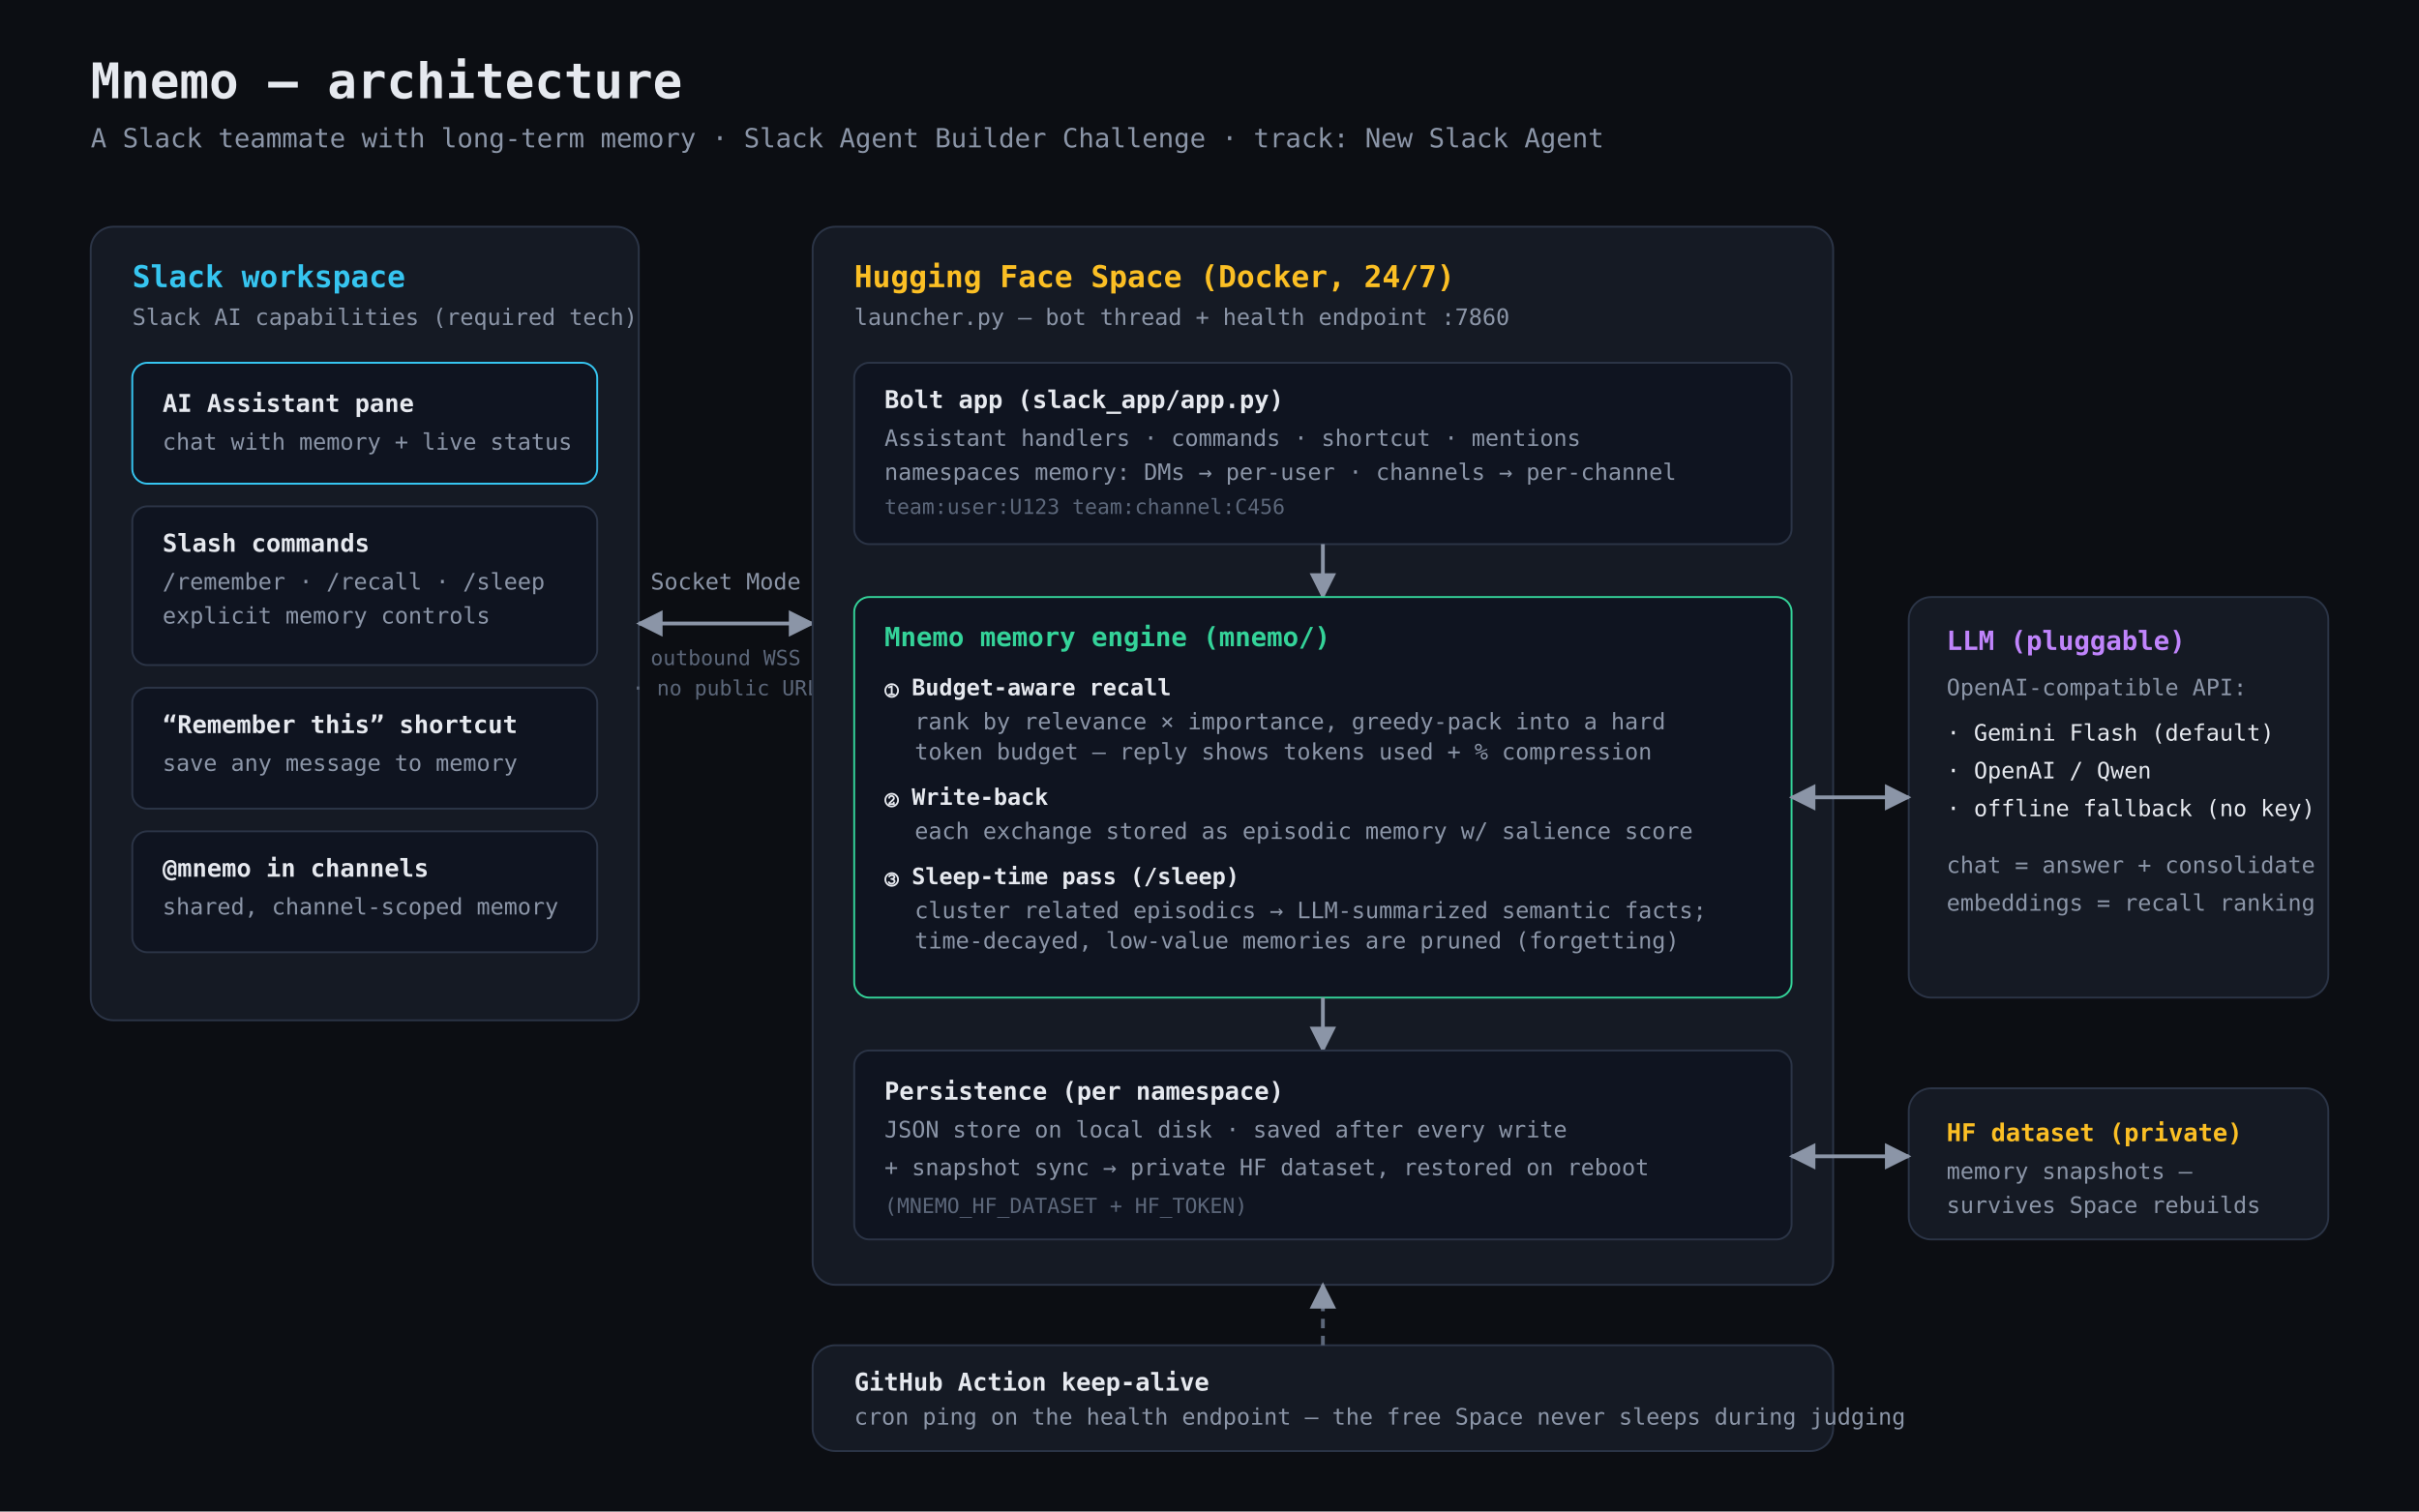
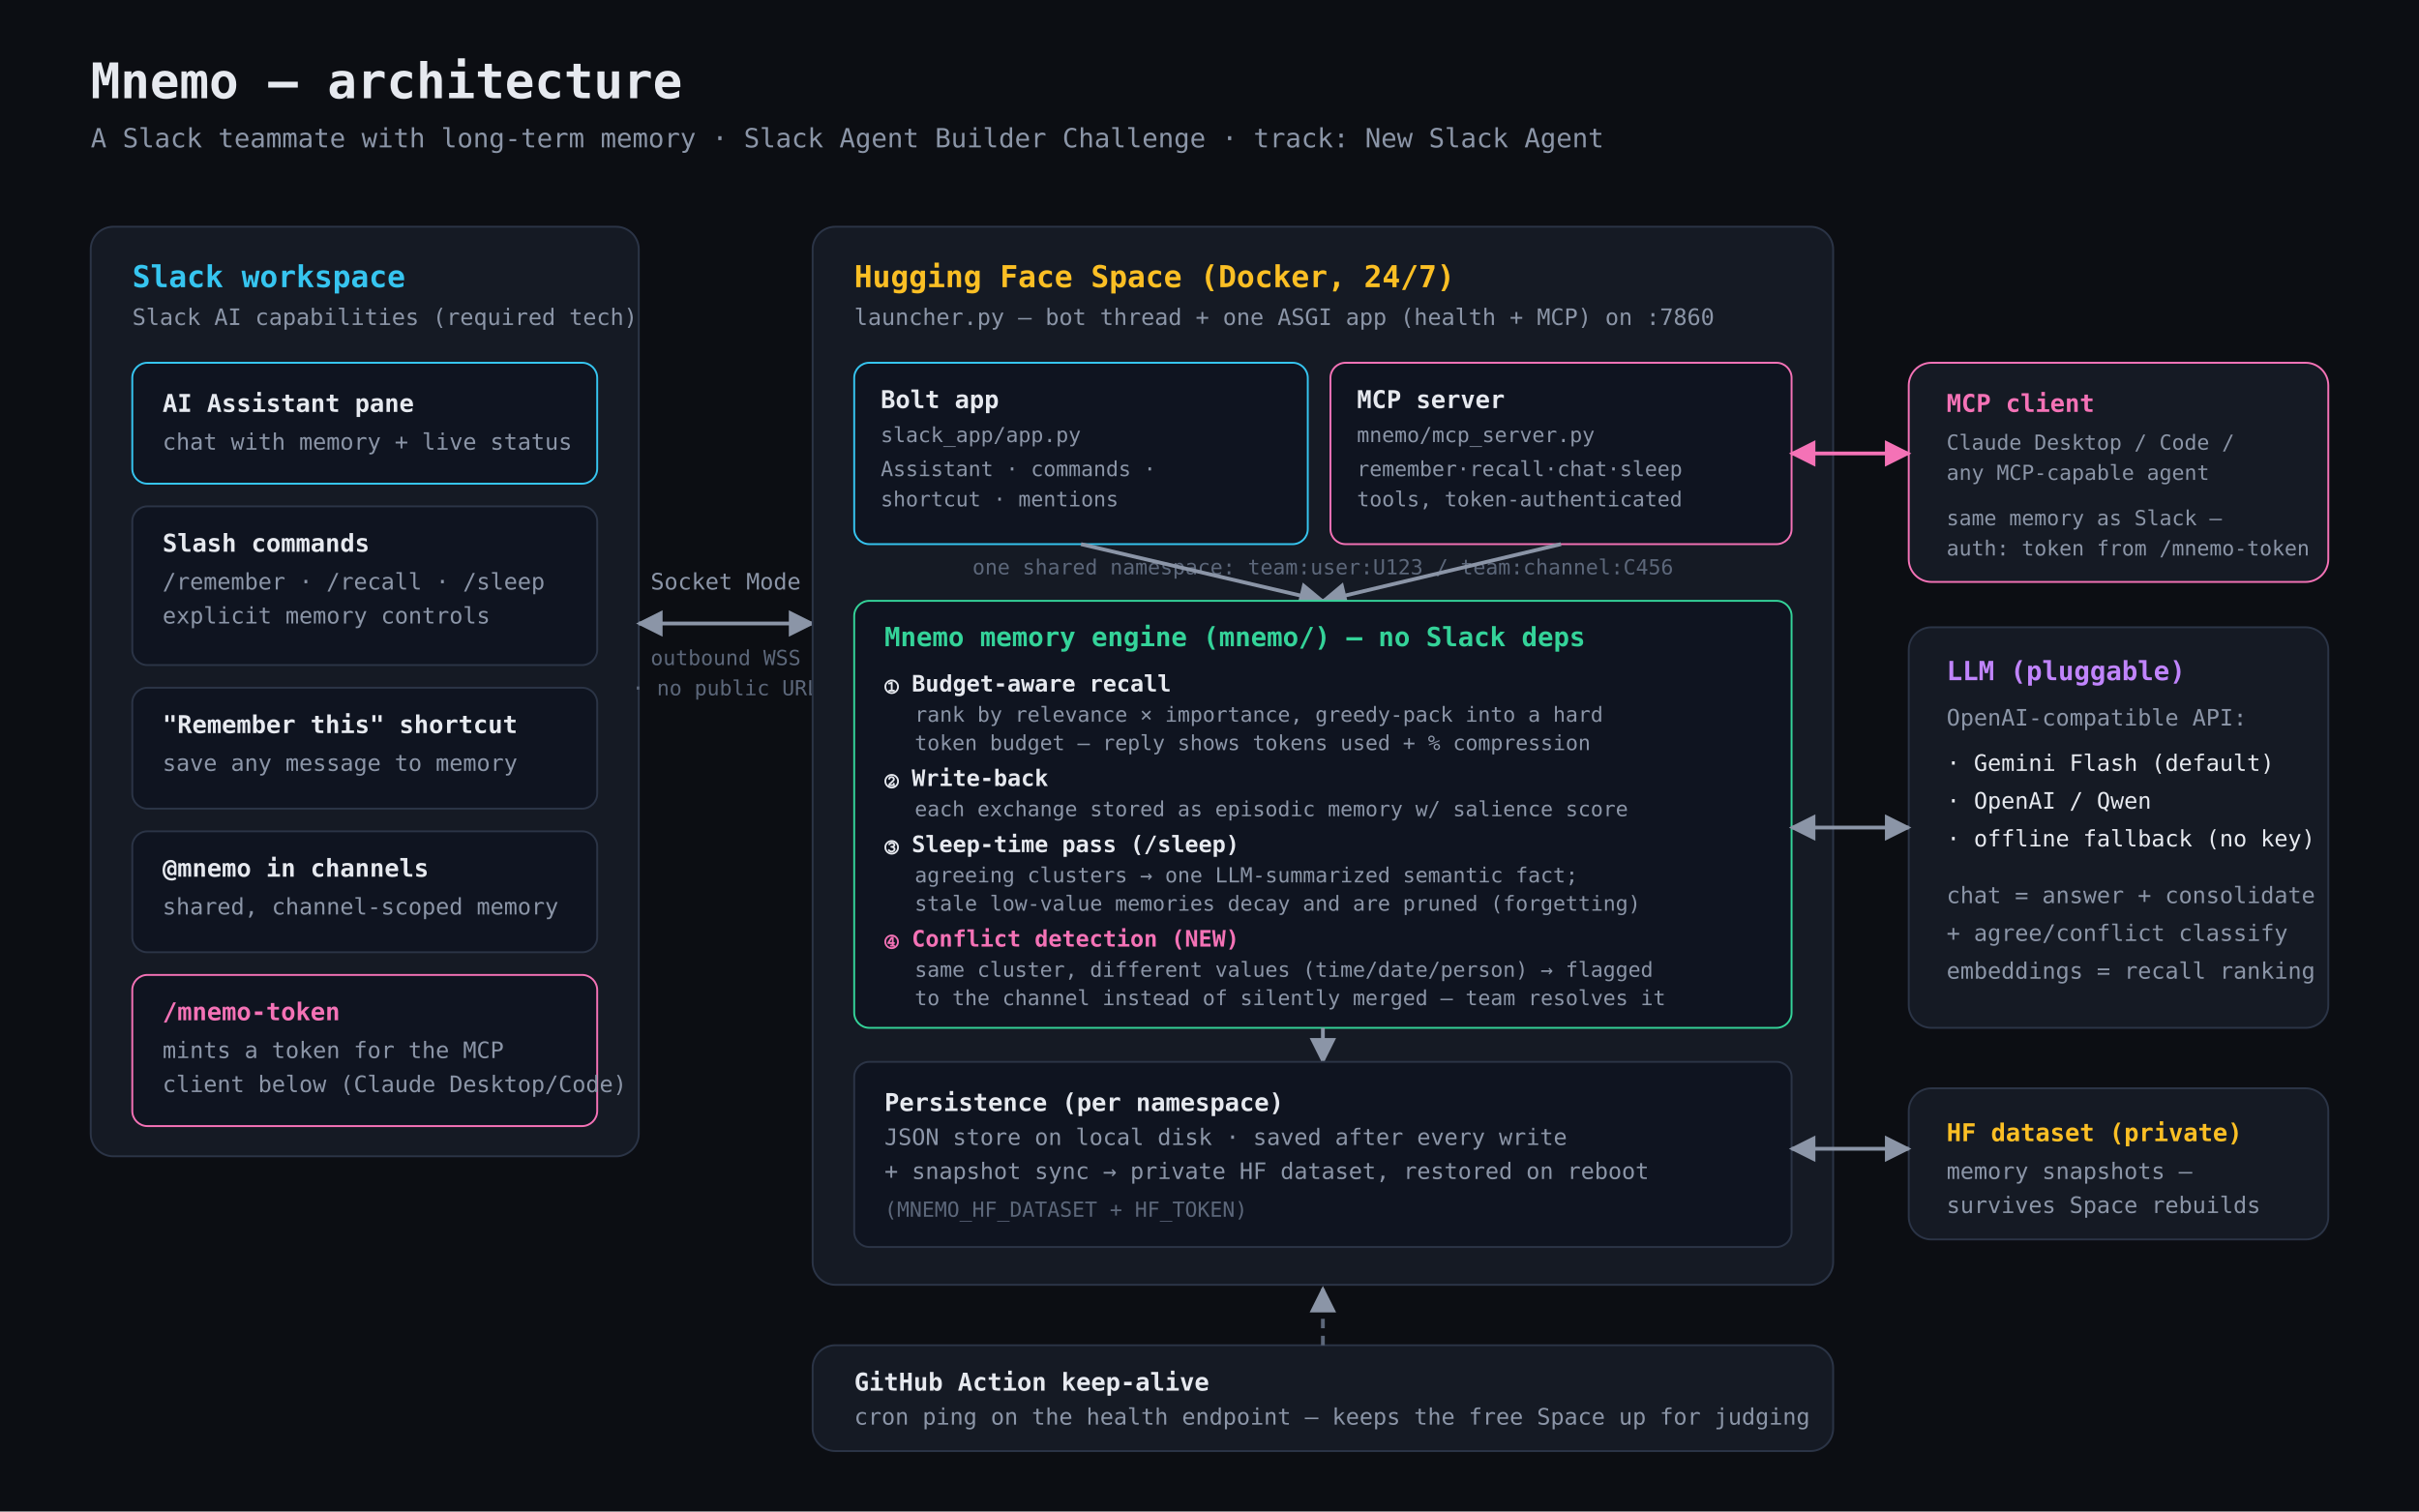
<svg xmlns="http://www.w3.org/2000/svg" viewBox="0 0 1280 800" font-family="Menlo, Consolas, monospace">
  <defs>
    <marker id="arr" viewBox="0 0 10 10" refX="9" refY="5" markerWidth="7" markerHeight="7" orient="auto-start-reverse">
      <path d="M0,0 L10,5 L0,10 z" fill="#8b95a7" />
    </marker>
+     <marker id="arrPink" viewBox="0 0 10 10" refX="9" refY="5" markerWidth="7" markerHeight="7" orient="auto-start-reverse">
+       <path d="M0,0 L10,5 L0,10 z" fill="#f472b6" />
+     </marker>
  </defs>
  <rect width="1280" height="800" fill="#0c0e13" />
  <text x="48" y="52" fill="#e6e9ef" font-size="26" font-weight="bold">Mnemo — architecture</text>
  <text x="48" y="78" fill="#8b95a7" font-size="14">A Slack teammate with long-term memory · Slack Agent Builder Challenge · track: New Slack Agent</text>
-   <rect x="48" y="120" width="290" height="420" rx="12" fill="#151a24" stroke="#2b3446" />
+   <rect x="48" y="120" width="290" height="492" rx="12" fill="#151a24" stroke="#2b3446" />
  <text x="70" y="152" fill="#36c5f0" font-size="16" font-weight="bold">Slack workspace</text>
  <text x="70" y="172" fill="#8b95a7" font-size="12">Slack AI capabilities (required tech)</text>
  <rect x="70" y="192" width="246" height="64" rx="8" fill="#0f1420" stroke="#36c5f0" />
  <text x="86" y="218" fill="#e6e9ef" font-size="13" font-weight="bold">AI Assistant pane</text>
  <text x="86" y="238" fill="#8b95a7" font-size="12">chat with memory + live status</text>
  <rect x="70" y="268" width="246" height="84" rx="8" fill="#0f1420" stroke="#2b3446" />
  <text x="86" y="292" fill="#e6e9ef" font-size="13" font-weight="bold">Slash commands</text>
  <text x="86" y="312" fill="#8b95a7" font-size="12">/remember · /recall · /sleep</text>
  <text x="86" y="330" fill="#8b95a7" font-size="12">explicit memory controls</text>
  <rect x="70" y="364" width="246" height="64" rx="8" fill="#0f1420" stroke="#2b3446" />
-   <text x="86" y="388" fill="#e6e9ef" font-size="13" font-weight="bold">“Remember this” shortcut</text>
+   <text x="86" y="388" fill="#e6e9ef" font-size="13" font-weight="bold">"Remember this" shortcut</text>
  <text x="86" y="408" fill="#8b95a7" font-size="12">save any message to memory</text>
  <rect x="70" y="440" width="246" height="64" rx="8" fill="#0f1420" stroke="#2b3446" />
  <text x="86" y="464" fill="#e6e9ef" font-size="13" font-weight="bold">@mnemo in channels</text>
  <text x="86" y="484" fill="#8b95a7" font-size="12">shared, channel-scoped memory</text>
+   <rect x="70" y="516" width="246" height="80" rx="8" fill="#0f1420" stroke="#f472b6" />
+   <text x="86" y="540" fill="#f472b6" font-size="13" font-weight="bold">/mnemo-token</text>
+   <text x="86" y="560" fill="#8b95a7" font-size="12">mints a token for the MCP</text>
+   <text x="86" y="578" fill="#8b95a7" font-size="12">client below (Claude Desktop/Code)</text>
  <line x1="338" y1="330" x2="430" y2="330" stroke="#8b95a7" stroke-width="2" marker-end="url(#arr)" marker-start="url(#arr)" />
  <text x="384" y="312" fill="#8b95a7" font-size="12" text-anchor="middle">Socket Mode</text>
  <text x="384" y="352" fill="#5c677a" font-size="11" text-anchor="middle">outbound WSS</text>
  <text x="384" y="368" fill="#5c677a" font-size="11" text-anchor="middle">· no public URL</text>
  <rect x="430" y="120" width="540" height="560" rx="12" fill="#151a24" stroke="#2b3446" />
  <text x="452" y="152" fill="#fbbf24" font-size="16" font-weight="bold">Hugging Face Space (Docker, 24/7)</text>
-   <text x="452" y="172" fill="#8b95a7" font-size="12">launcher.py — bot thread + health endpoint :7860</text>
-   <rect x="452" y="192" width="496" height="96" rx="8" fill="#0f1420" stroke="#2b3446" />
-   <text x="468" y="216" fill="#e6e9ef" font-size="13" font-weight="bold">Bolt app (slack_app/app.py)</text>
-   <text x="468" y="236" fill="#8b95a7" font-size="12">Assistant handlers · commands · shortcut · mentions</text>
-   <text x="468" y="254" fill="#8b95a7" font-size="12">namespaces memory: DMs → per-user · channels → per-channel</text>
-   <text x="468" y="272" fill="#5c677a" font-size="11">team:user:U123        team:channel:C456</text>
-   <line x1="700" y1="288" x2="700" y2="316" stroke="#8b95a7" stroke-width="2" marker-end="url(#arr)" />
-   <rect x="452" y="316" width="496" height="212" rx="8" fill="#0f1420" stroke="#34d399" />
-   <text x="468" y="342" fill="#34d399" font-size="14" font-weight="bold">Mnemo memory engine (mnemo/)</text>
-   <text x="468" y="368" fill="#e6e9ef" font-size="12" font-weight="bold">① Budget-aware recall</text>
-   <text x="484" y="386" fill="#8b95a7" font-size="12">rank by relevance × importance, greedy-pack into a hard</text>
-   <text x="484" y="402" fill="#8b95a7" font-size="12">token budget — reply shows tokens used + % compression</text>
-   <text x="468" y="426" fill="#e6e9ef" font-size="12" font-weight="bold">② Write-back</text>
-   <text x="484" y="444" fill="#8b95a7" font-size="12">each exchange stored as episodic memory w/ salience score</text>
-   <text x="468" y="468" fill="#e6e9ef" font-size="12" font-weight="bold">③ Sleep-time pass (/sleep)</text>
-   <text x="484" y="486" fill="#8b95a7" font-size="12">cluster related episodics → LLM-summarized semantic facts;</text>
-   <text x="484" y="502" fill="#8b95a7" font-size="12">time-decayed, low-value memories are pruned (forgetting)</text>
-   <line x1="700" y1="528" x2="700" y2="556" stroke="#8b95a7" stroke-width="2" marker-end="url(#arr)" />
-   <rect x="452" y="556" width="496" height="100" rx="8" fill="#0f1420" stroke="#2b3446" />
-   <text x="468" y="582" fill="#e6e9ef" font-size="13" font-weight="bold">Persistence (per namespace)</text>
-   <text x="468" y="602" fill="#8b95a7" font-size="12">JSON store on local disk · saved after every write</text>
-   <text x="468" y="622" fill="#8b95a7" font-size="12">+ snapshot sync → private HF dataset, restored on reboot</text>
-   <text x="468" y="642" fill="#5c677a" font-size="11">(MNEMO_HF_DATASET + HF_TOKEN)</text>
-   <rect x="1010" y="316" width="222" height="212" rx="12" fill="#151a24" stroke="#2b3446" />
-   <text x="1030" y="344" fill="#c084fc" font-size="14" font-weight="bold">LLM (pluggable)</text>
-   <text x="1030" y="368" fill="#8b95a7" font-size="12">OpenAI-compatible API:</text>
-   <text x="1030" y="392" fill="#e6e9ef" font-size="12">· Gemini Flash (default)</text>
-   <text x="1030" y="412" fill="#e6e9ef" font-size="12">· OpenAI / Qwen</text>
-   <text x="1030" y="432" fill="#e6e9ef" font-size="12">· offline fallback (no key)</text>
-   <text x="1030" y="462" fill="#8b95a7" font-size="12">chat = answer + consolidate</text>
-   <text x="1030" y="482" fill="#8b95a7" font-size="12">embeddings = recall ranking</text>
-   <line x1="948" y1="422" x2="1010" y2="422" stroke="#8b95a7" stroke-width="2" marker-end="url(#arr)" marker-start="url(#arr)" />
+   <text x="452" y="172" fill="#8b95a7" font-size="12">launcher.py — bot thread + one ASGI app (health + MCP) on :7860</text>
+   <rect x="452" y="192" width="240" height="96" rx="8" fill="#0f1420" stroke="#36c5f0" />
+   <text x="466" y="216" fill="#e6e9ef" font-size="13" font-weight="bold">Bolt app</text>
+   <text x="466" y="234" fill="#8b95a7" font-size="11">slack_app/app.py</text>
+   <text x="466" y="252" fill="#8b95a7" font-size="11">Assistant · commands ·</text>
+   <text x="466" y="268" fill="#8b95a7" font-size="11">shortcut · mentions</text>
+   <rect x="704" y="192" width="244" height="96" rx="8" fill="#0f1420" stroke="#f472b6" />
+   <text x="718" y="216" fill="#e6e9ef" font-size="13" font-weight="bold">MCP server</text>
+   <text x="718" y="234" fill="#8b95a7" font-size="11">mnemo/mcp_server.py</text>
+   <text x="718" y="252" fill="#8b95a7" font-size="11">remember·recall·chat·sleep</text>
+   <text x="718" y="268" fill="#8b95a7" font-size="11">tools, token-authenticated</text>
+   <text x="700" y="304" fill="#5c677a" font-size="11" text-anchor="middle">one shared namespace: team:user:U123 / team:channel:C456</text>
+   <line x1="572" y1="288" x2="700" y2="318" stroke="#8b95a7" stroke-width="2" marker-end="url(#arr)" />
+   <line x1="826" y1="288" x2="700" y2="318" stroke="#8b95a7" stroke-width="2" marker-end="url(#arr)" />
+   <rect x="452" y="318" width="496" height="226" rx="8" fill="#0f1420" stroke="#34d399" />
+   <text x="468" y="342" fill="#34d399" font-size="14" font-weight="bold">Mnemo memory engine (mnemo/) — no Slack deps</text>
+   <text x="468" y="366" fill="#e6e9ef" font-size="12" font-weight="bold">① Budget-aware recall</text>
+   <text x="484" y="382" fill="#8b95a7" font-size="11">rank by relevance × importance, greedy-pack into a hard</text>
+   <text x="484" y="397" fill="#8b95a7" font-size="11">token budget — reply shows tokens used + % compression</text>
+   <text x="468" y="416" fill="#e6e9ef" font-size="12" font-weight="bold">② Write-back</text>
+   <text x="484" y="432" fill="#8b95a7" font-size="11">each exchange stored as episodic memory w/ salience score</text>
+   <text x="468" y="451" fill="#e6e9ef" font-size="12" font-weight="bold">③ Sleep-time pass (/sleep)</text>
+   <text x="484" y="467" fill="#8b95a7" font-size="11">agreeing clusters → one LLM-summarized semantic fact;</text>
+   <text x="484" y="482" fill="#8b95a7" font-size="11">stale low-value memories decay and are pruned (forgetting)</text>
+   <text x="468" y="501" fill="#f472b6" font-size="12" font-weight="bold">④ Conflict detection (NEW)</text>
+   <text x="484" y="517" fill="#8b95a7" font-size="11">same cluster, different values (time/date/person) → flagged</text>
+   <text x="484" y="532" fill="#8b95a7" font-size="11">to the channel instead of silently merged — team resolves it</text>
+   <line x1="700" y1="544" x2="700" y2="562" stroke="#8b95a7" stroke-width="2" marker-end="url(#arr)" />
+   <rect x="452" y="562" width="496" height="98" rx="8" fill="#0f1420" stroke="#2b3446" />
+   <text x="468" y="588" fill="#e6e9ef" font-size="13" font-weight="bold">Persistence (per namespace)</text>
+   <text x="468" y="606" fill="#8b95a7" font-size="12">JSON store on local disk · saved after every write</text>
+   <text x="468" y="624" fill="#8b95a7" font-size="12">+ snapshot sync → private HF dataset, restored on reboot</text>
+   <text x="468" y="644" fill="#5c677a" font-size="11">(MNEMO_HF_DATASET + HF_TOKEN)</text>
+   <rect x="1010" y="192" width="222" height="116" rx="12" fill="#151a24" stroke="#f472b6" />
+   <text x="1030" y="218" fill="#f472b6" font-size="13" font-weight="bold">MCP client</text>
+   <text x="1030" y="238" fill="#8b95a7" font-size="11">Claude Desktop / Code /</text>
+   <text x="1030" y="254" fill="#8b95a7" font-size="11">any MCP-capable agent</text>
+   <text x="1030" y="278" fill="#8b95a7" font-size="11">same memory as Slack —</text>
+   <text x="1030" y="294" fill="#8b95a7" font-size="11">auth: token from /mnemo-token</text>
+   <line x1="948" y1="240" x2="1010" y2="240" stroke="#f472b6" stroke-width="2" marker-end="url(#arrPink)" marker-start="url(#arrPink)" />
+   <rect x="1010" y="332" width="222" height="212" rx="12" fill="#151a24" stroke="#2b3446" />
+   <text x="1030" y="360" fill="#c084fc" font-size="14" font-weight="bold">LLM (pluggable)</text>
+   <text x="1030" y="384" fill="#8b95a7" font-size="12">OpenAI-compatible API:</text>
+   <text x="1030" y="408" fill="#e6e9ef" font-size="12">· Gemini Flash (default)</text>
+   <text x="1030" y="428" fill="#e6e9ef" font-size="12">· OpenAI / Qwen</text>
+   <text x="1030" y="448" fill="#e6e9ef" font-size="12">· offline fallback (no key)</text>
+   <text x="1030" y="478" fill="#8b95a7" font-size="12">chat = answer + consolidate</text>
+   <text x="1030" y="498" fill="#8b95a7" font-size="12">+ agree/conflict classify</text>
+   <text x="1030" y="518" fill="#8b95a7" font-size="12">embeddings = recall ranking</text>
+   <line x1="948" y1="438" x2="1010" y2="438" stroke="#8b95a7" stroke-width="2" marker-end="url(#arr)" marker-start="url(#arr)" />
  <rect x="1010" y="576" width="222" height="80" rx="12" fill="#151a24" stroke="#2b3446" />
  <text x="1030" y="604" fill="#fbbf24" font-size="13" font-weight="bold">HF dataset (private)</text>
  <text x="1030" y="624" fill="#8b95a7" font-size="12">memory snapshots —</text>
  <text x="1030" y="642" fill="#8b95a7" font-size="12">survives Space rebuilds</text>
-   <line x1="948" y1="612" x2="1010" y2="612" stroke="#8b95a7" stroke-width="2" marker-end="url(#arr)" marker-start="url(#arr)" />
+   <line x1="948" y1="608" x2="1010" y2="608" stroke="#8b95a7" stroke-width="2" marker-end="url(#arr)" marker-start="url(#arr)" />
  <rect x="430" y="712" width="540" height="56" rx="12" fill="#151a24" stroke="#2b3446" />
  <text x="452" y="736" fill="#e6e9ef" font-size="13" font-weight="bold">GitHub Action keep-alive</text>
-   <text x="452" y="754" fill="#8b95a7" font-size="12">cron ping on the health endpoint — the free Space never sleeps during judging</text>
-   <line x1="700" y1="712" x2="700" y2="680" stroke="#5c677a" stroke-width="2" stroke-dasharray="5 4" marker-end="url(#arr)" />
+   <text x="452" y="754" fill="#8b95a7" font-size="12">cron ping on the health endpoint — keeps the free Space up for judging</text>
+   <line x1="700" y1="712" x2="700" y2="682" stroke="#5c677a" stroke-width="2" stroke-dasharray="5 4" marker-end="url(#arr)" />
</svg>
